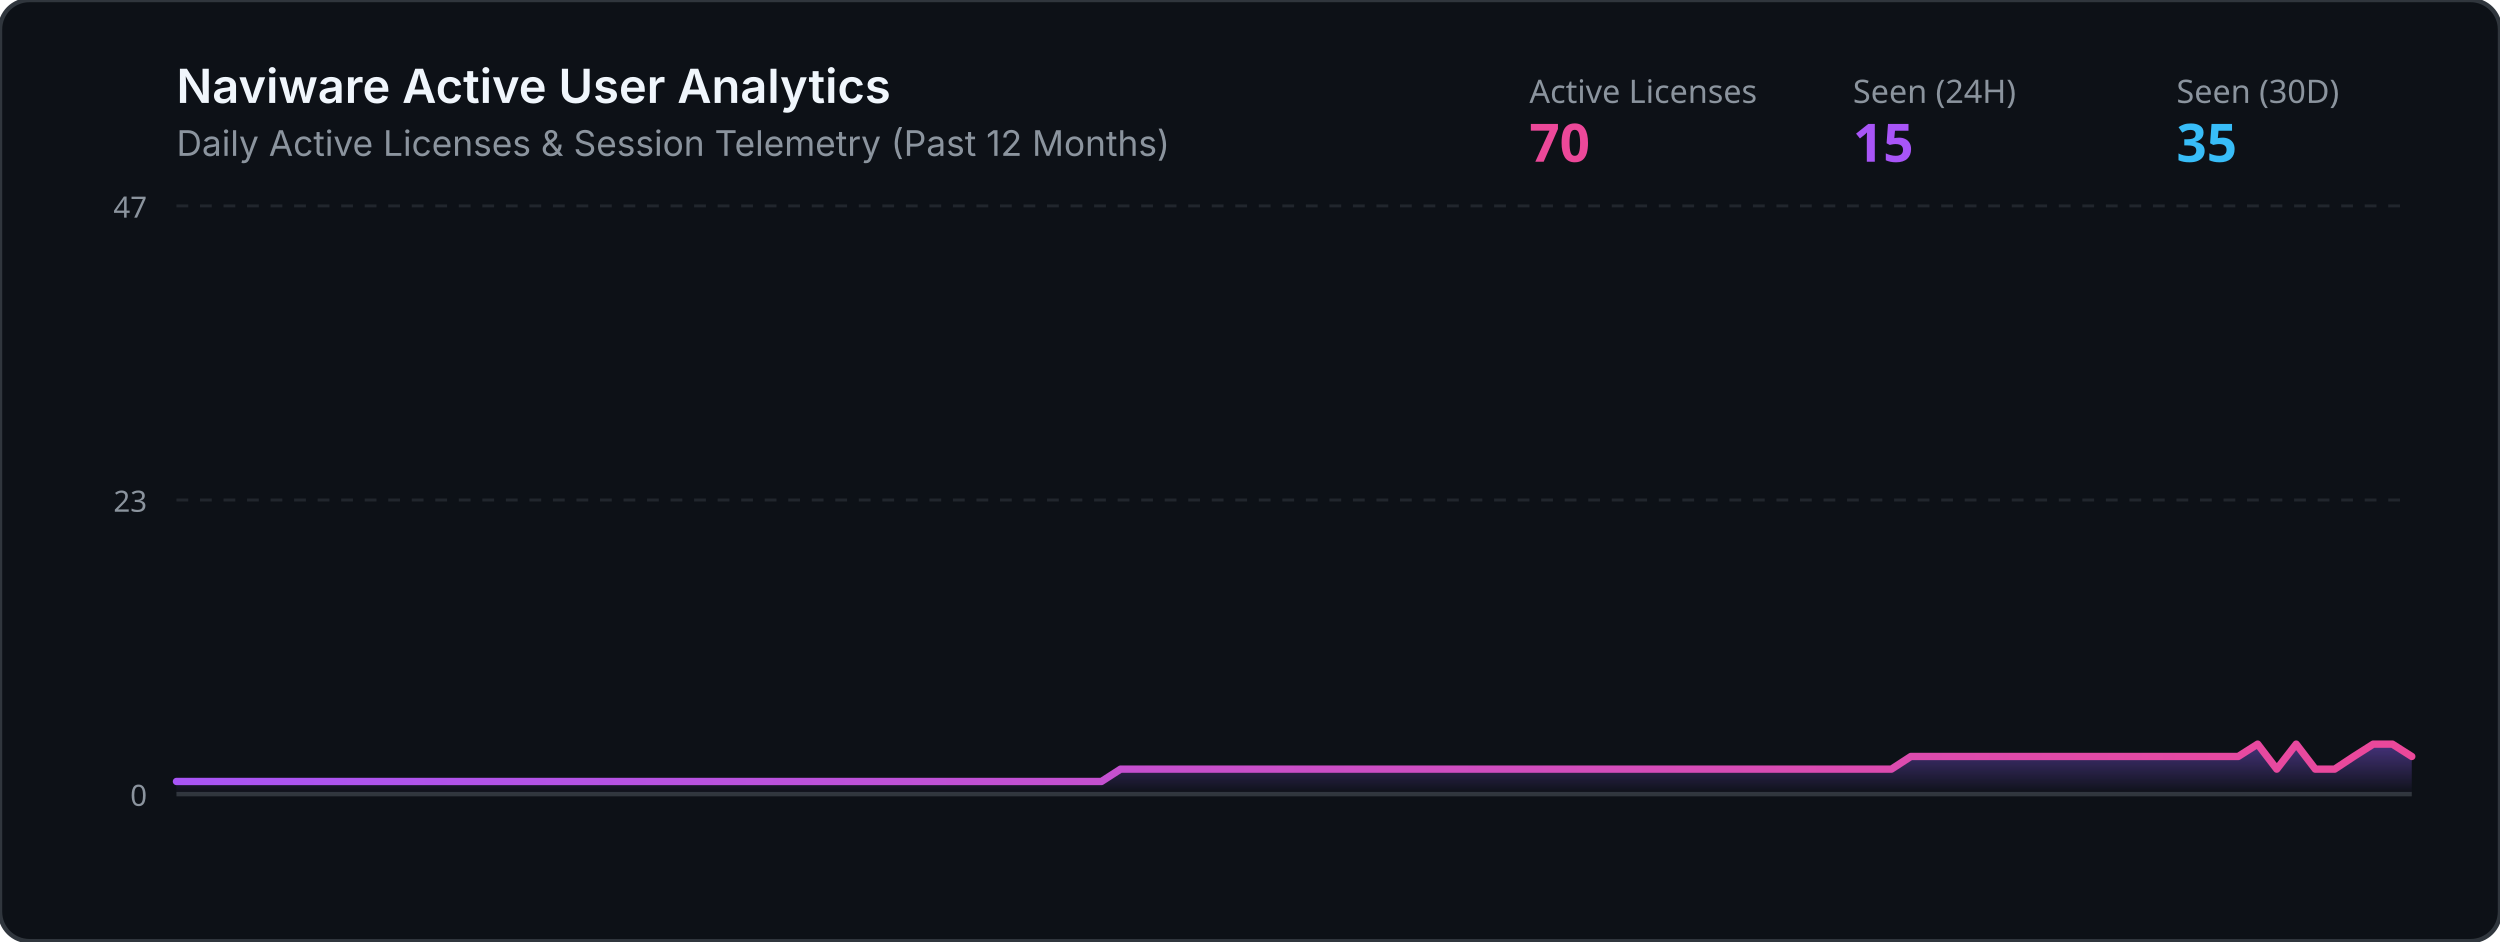
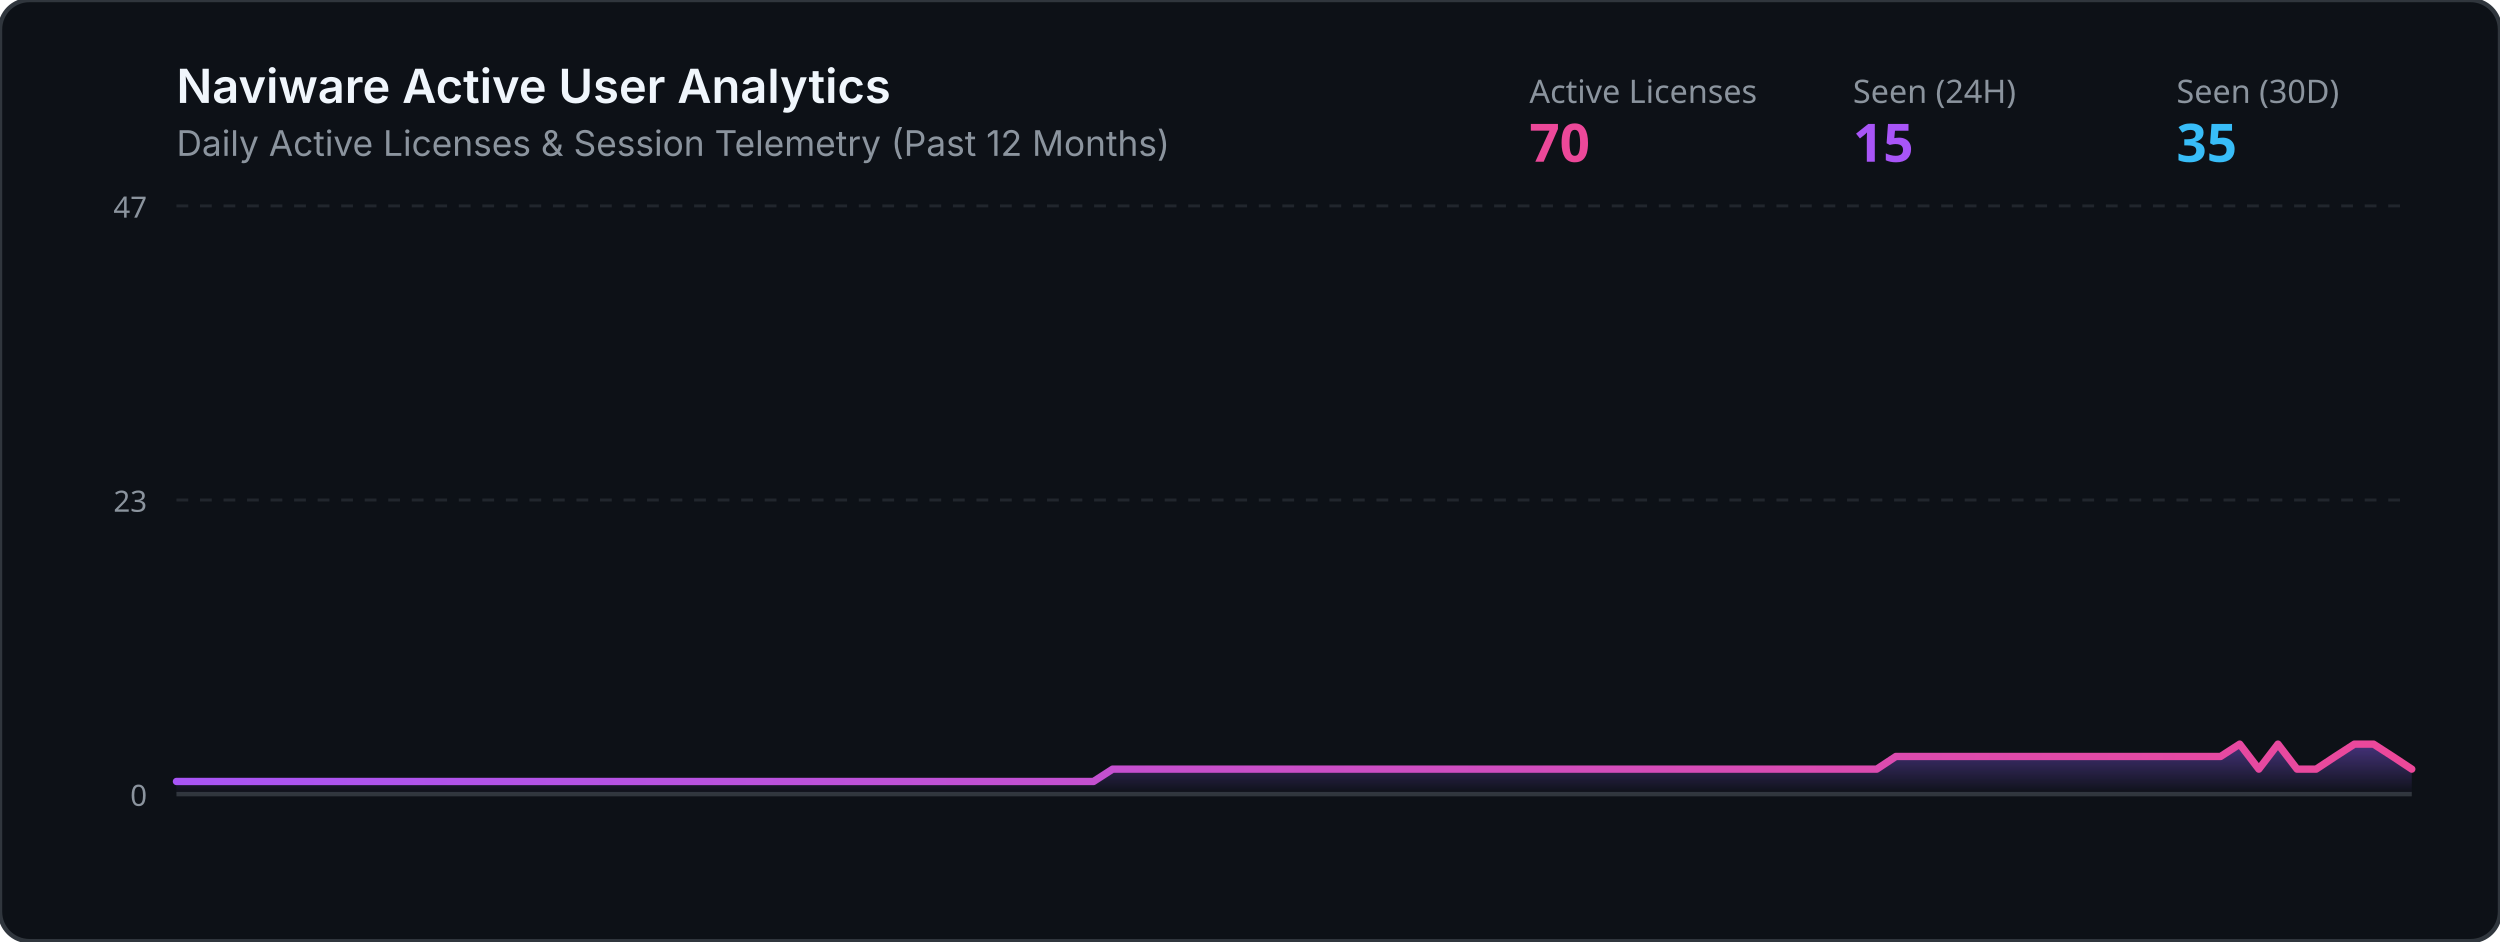
<svg xmlns="http://www.w3.org/2000/svg" viewBox="0 0 850 320" width="100%" height="320">
  <defs>
    <linearGradient id="grad" x1="0%" y1="0%" x2="0%" y2="100%">
      <stop offset="0%" stop-color="#8b5cf6" stop-opacity="0.45" />
      <stop offset="100%" stop-color="#8b5cf6" stop-opacity="0.0" />
    </linearGradient>
    <linearGradient id="lineGrad" x1="0%" y1="0%" x2="100%" y2="0%">
      <stop offset="0%" stop-color="#a855f7" />
      <stop offset="100%" stop-color="#ec4899" />
    </linearGradient>
  </defs>
  <rect width="850" height="320" rx="10" fill="#0d1117" stroke="#30363d" stroke-width="1.5" />
  <text x="60" y="35" fill="#f0f6fc" font-family="-apple-system,BlinkMacSystemFont,Segoe UI,sans-serif" font-size="16" font-weight="600">Naviware Active User Analytics</text>
  <text x="60" y="53" fill="#8b949e" font-family="-apple-system,BlinkMacSystemFont,Segoe UI,sans-serif" font-size="12">Daily Active Licenses &amp; Session Telemetry (Past 12 Months)</text>
  <text x="520" y="35" fill="#8b949e" font-family="sans-serif" font-size="11">Active Licenses</text>
  <text x="520" y="55" fill="#ec4899" font-family="sans-serif" font-size="18" font-weight="bold">70</text>
  <text x="630" y="35" fill="#8b949e" font-family="sans-serif" font-size="11">Seen (24H)</text>
  <text x="630" y="55" fill="#a855f7" font-family="sans-serif" font-size="18" font-weight="bold">15</text>
  <text x="740" y="35" fill="#8b949e" font-family="sans-serif" font-size="11">Seen (30D)</text>
  <text x="740" y="55" fill="#38bdf8" font-family="sans-serif" font-size="18" font-weight="bold">35</text>
  <line x1="60" y1="70" x2="820" y2="70" stroke="#21262d" stroke-width="1" stroke-dasharray="4" />
  <line x1="60" y1="170.0" x2="820" y2="170.0" stroke="#21262d" stroke-width="1" stroke-dasharray="4" />
  <line x1="60" y1="270" x2="820" y2="270" stroke="#30363d" stroke-width="1.5" />
  <text x="50" y="74" fill="#8b949e" font-family="sans-serif" font-size="10" text-anchor="end">47</text>
  <text x="50" y="174.0" fill="#8b949e" font-family="sans-serif" font-size="10" text-anchor="end">23</text>
  <text x="50" y="274" fill="#8b949e" font-family="sans-serif" font-size="10" text-anchor="end">0</text>
-   <polygon points="60,270 60.0,265.7 66.6,265.7 73.1,265.7 79.7,265.7 86.2,265.7 92.8,265.7 99.3,265.7 105.9,265.7 112.4,265.7 119.0,265.7 125.5,265.7 132.1,265.7 138.6,265.7 145.2,265.7 151.7,265.7 158.3,265.7 164.8,265.7 171.4,265.7 177.9,265.7 184.5,265.7 191.0,265.7 197.6,265.7 204.1,265.7 210.7,265.7 217.2,265.7 223.8,265.7 230.3,265.7 236.9,265.7 243.4,265.7 250.0,265.7 256.6,265.7 263.1,265.7 269.7,265.7 276.2,265.7 282.8,265.7 289.3,265.7 295.9,265.7 302.4,265.7 309.0,265.7 315.5,265.7 322.1,265.7 328.6,265.7 335.2,265.7 341.7,265.7 348.3,265.7 354.8,265.7 361.4,265.7 367.9,265.7 374.5,265.7 381.0,261.5 387.6,261.5 394.1,261.5 400.7,261.5 407.2,261.5 413.8,261.5 420.3,261.5 426.9,261.5 433.4,261.5 440.0,261.5 446.6,261.5 453.1,261.5 459.7,261.5 466.2,261.5 472.8,261.5 479.3,261.5 485.9,261.5 492.4,261.5 499.0,261.5 505.5,261.5 512.1,261.5 518.6,261.5 525.2,261.5 531.7,261.5 538.3,261.5 544.8,261.5 551.4,261.5 557.9,261.5 564.5,261.5 571.0,261.5 577.6,261.5 584.1,261.5 590.7,261.5 597.2,261.5 603.8,261.5 610.3,261.5 616.9,261.5 623.4,261.5 630.0,261.5 636.6,261.5 643.1,261.5 649.7,257.2 656.2,257.2 662.8,257.2 669.3,257.2 675.9,257.2 682.4,257.2 689.0,257.2 695.5,257.2 702.1,257.2 708.6,257.2 715.2,257.2 721.7,257.2 728.3,257.2 734.8,257.2 741.4,257.2 747.9,257.2 754.5,257.2 761.0,257.2 767.6,253.0 774.1,261.5 780.7,253.0 787.2,261.5 793.8,261.5 800.3,257.2 806.9,253.0 813.4,253.0 820.0,257.2 820,270" fill="url(#grad)" />
-   <polyline points="60.0,265.7 66.6,265.7 73.1,265.7 79.7,265.7 86.2,265.7 92.8,265.7 99.3,265.7 105.9,265.7 112.4,265.7 119.0,265.7 125.5,265.7 132.1,265.7 138.6,265.7 145.2,265.7 151.7,265.7 158.3,265.7 164.8,265.7 171.4,265.7 177.9,265.7 184.5,265.7 191.0,265.7 197.6,265.7 204.1,265.7 210.7,265.7 217.2,265.7 223.8,265.7 230.3,265.7 236.9,265.7 243.4,265.7 250.0,265.7 256.6,265.7 263.1,265.7 269.7,265.7 276.2,265.7 282.8,265.7 289.3,265.7 295.9,265.7 302.4,265.7 309.0,265.7 315.5,265.7 322.1,265.7 328.6,265.7 335.2,265.7 341.7,265.7 348.3,265.7 354.8,265.7 361.4,265.7 367.9,265.7 374.5,265.7 381.0,261.5 387.6,261.5 394.1,261.5 400.7,261.5 407.2,261.5 413.8,261.5 420.3,261.5 426.9,261.5 433.4,261.5 440.0,261.5 446.6,261.5 453.1,261.5 459.7,261.5 466.2,261.5 472.8,261.5 479.3,261.5 485.9,261.5 492.4,261.5 499.0,261.5 505.5,261.5 512.1,261.5 518.6,261.5 525.2,261.5 531.7,261.5 538.3,261.5 544.8,261.5 551.4,261.5 557.9,261.5 564.5,261.5 571.0,261.5 577.6,261.5 584.1,261.5 590.7,261.5 597.2,261.5 603.8,261.5 610.3,261.5 616.9,261.5 623.4,261.5 630.0,261.5 636.6,261.5 643.1,261.5 649.7,257.2 656.2,257.2 662.8,257.2 669.3,257.2 675.9,257.2 682.4,257.2 689.0,257.2 695.5,257.2 702.1,257.2 708.6,257.2 715.2,257.2 721.7,257.2 728.3,257.2 734.8,257.2 741.4,257.2 747.9,257.2 754.5,257.2 761.0,257.2 767.6,253.0 774.1,261.5 780.7,253.0 787.2,261.5 793.8,261.5 800.3,257.2 806.9,253.0 813.4,253.0 820.0,257.2" fill="none" stroke="url(#lineGrad)" stroke-width="2.5" stroke-linecap="round" stroke-linejoin="round" />
+   <polygon points="60,270 60.0,265.7 66.5,265.7 73.0,265.7 79.5,265.7 86.0,265.7 92.5,265.7 99.0,265.7 105.5,265.7 112.0,265.7 118.5,265.7 125.0,265.7 131.5,265.7 137.9,265.7 144.4,265.7 150.9,265.7 157.4,265.7 163.9,265.7 170.4,265.7 176.9,265.7 183.4,265.7 189.9,265.7 196.4,265.7 202.9,265.7 209.4,265.7 215.9,265.7 222.4,265.7 228.9,265.7 235.4,265.7 241.9,265.7 248.4,265.7 254.9,265.7 261.4,265.7 267.9,265.7 274.4,265.7 280.9,265.7 287.4,265.7 293.8,265.7 300.3,265.7 306.8,265.7 313.3,265.7 319.8,265.7 326.3,265.7 332.8,265.7 339.3,265.7 345.8,265.7 352.3,265.7 358.8,265.7 365.3,265.7 371.8,265.7 378.3,261.5 384.8,261.5 391.3,261.5 397.8,261.5 404.3,261.5 410.8,261.5 417.3,261.5 423.8,261.5 430.3,261.5 436.8,261.5 443.2,261.5 449.7,261.5 456.2,261.5 462.7,261.5 469.2,261.5 475.7,261.5 482.2,261.5 488.7,261.5 495.2,261.5 501.7,261.5 508.2,261.5 514.7,261.5 521.2,261.5 527.7,261.5 534.2,261.5 540.7,261.5 547.2,261.5 553.7,261.5 560.2,261.5 566.7,261.5 573.2,261.5 579.7,261.5 586.2,261.5 592.6,261.5 599.1,261.5 605.6,261.5 612.1,261.5 618.6,261.5 625.1,261.5 631.6,261.5 638.1,261.5 644.6,257.2 651.1,257.2 657.6,257.2 664.1,257.2 670.6,257.2 677.1,257.2 683.6,257.2 690.1,257.2 696.6,257.2 703.1,257.2 709.6,257.2 716.1,257.2 722.6,257.2 729.1,257.2 735.6,257.2 742.1,257.2 748.5,257.2 755.0,257.2 761.5,253.0 768.0,261.5 774.5,253.0 781.0,261.5 787.5,261.5 794.0,257.2 800.5,253.0 807.0,253.0 813.5,257.2 820.0,261.5 820,270" fill="url(#grad)" />
+   <polyline points="60.0,265.7 66.5,265.7 73.0,265.7 79.5,265.7 86.0,265.7 92.5,265.7 99.0,265.7 105.5,265.7 112.0,265.7 118.5,265.7 125.0,265.7 131.5,265.7 137.9,265.7 144.4,265.7 150.9,265.7 157.4,265.7 163.9,265.7 170.4,265.7 176.9,265.7 183.4,265.7 189.9,265.7 196.4,265.7 202.9,265.7 209.4,265.7 215.9,265.7 222.4,265.7 228.9,265.7 235.4,265.7 241.9,265.7 248.4,265.7 254.9,265.7 261.4,265.7 267.9,265.7 274.4,265.7 280.9,265.7 287.4,265.7 293.8,265.7 300.3,265.7 306.8,265.7 313.3,265.7 319.8,265.7 326.3,265.7 332.8,265.7 339.3,265.7 345.8,265.7 352.3,265.7 358.8,265.7 365.3,265.7 371.8,265.7 378.3,261.5 384.8,261.5 391.3,261.5 397.8,261.5 404.3,261.5 410.8,261.5 417.3,261.5 423.8,261.5 430.3,261.5 436.8,261.5 443.2,261.5 449.7,261.5 456.2,261.5 462.7,261.5 469.2,261.5 475.7,261.5 482.2,261.5 488.7,261.5 495.2,261.5 501.7,261.5 508.2,261.5 514.7,261.5 521.2,261.5 527.7,261.5 534.2,261.5 540.7,261.5 547.2,261.5 553.7,261.5 560.2,261.5 566.7,261.5 573.2,261.5 579.7,261.5 586.2,261.5 592.6,261.5 599.1,261.5 605.6,261.5 612.1,261.5 618.6,261.5 625.1,261.5 631.6,261.5 638.1,261.5 644.6,257.2 651.1,257.2 657.6,257.2 664.1,257.2 670.6,257.2 677.1,257.2 683.6,257.2 690.1,257.2 696.6,257.2 703.1,257.2 709.6,257.2 716.1,257.2 722.6,257.2 729.1,257.2 735.6,257.2 742.1,257.2 748.5,257.2 755.0,257.2 761.5,253.0 768.0,261.5 774.5,253.0 781.0,261.5 787.5,261.5 794.0,257.2 800.5,253.0 807.0,253.0 813.5,257.2 820.0,261.5" fill="none" stroke="url(#lineGrad)" stroke-width="2.5" stroke-linecap="round" stroke-linejoin="round" />
</svg>
